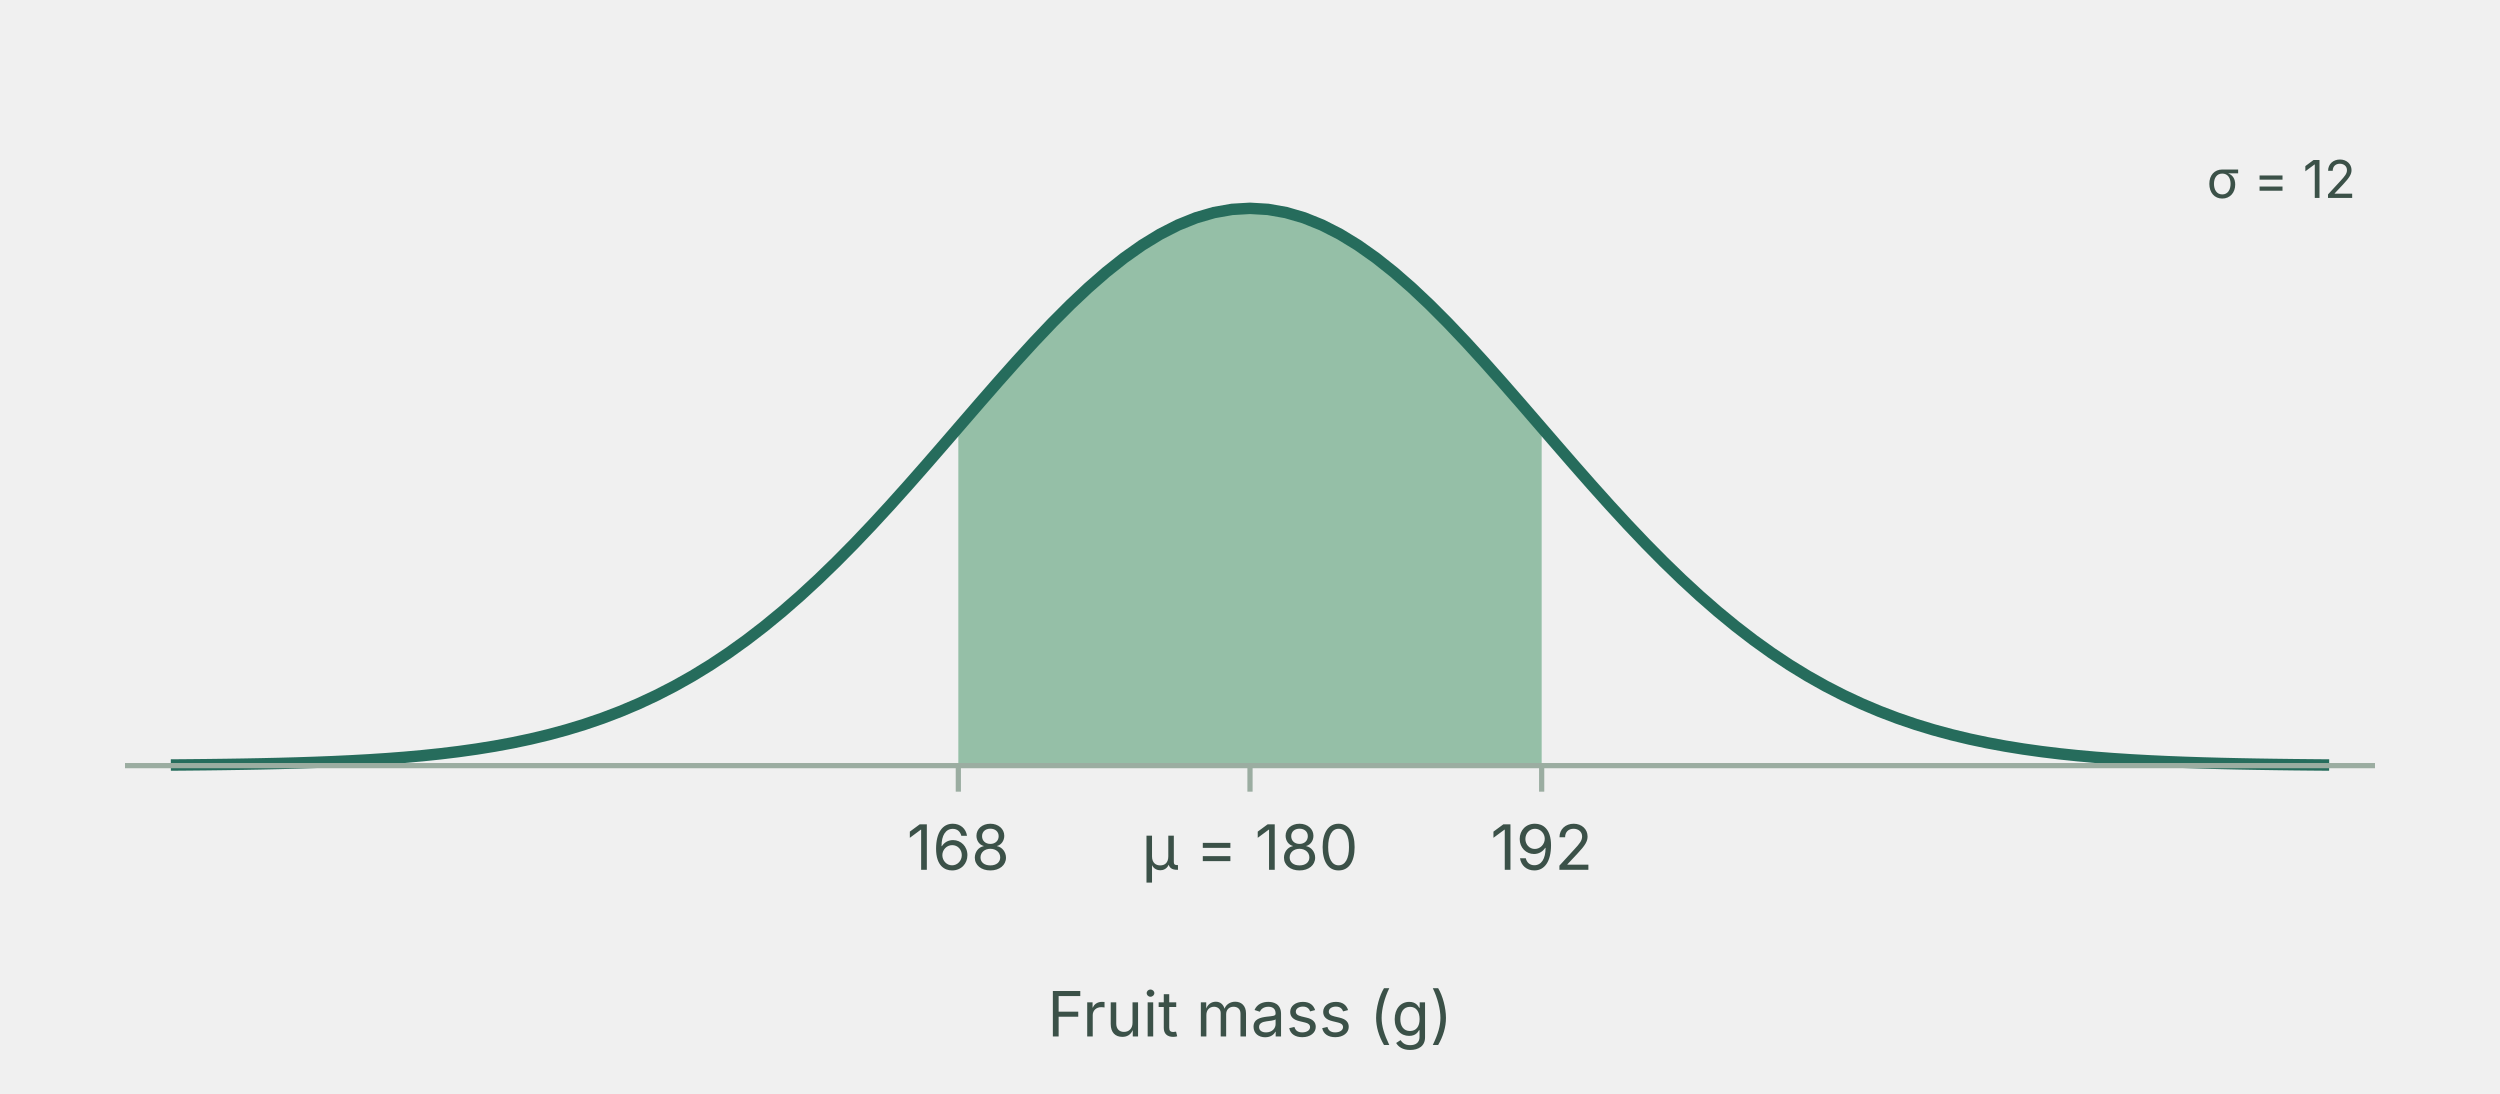
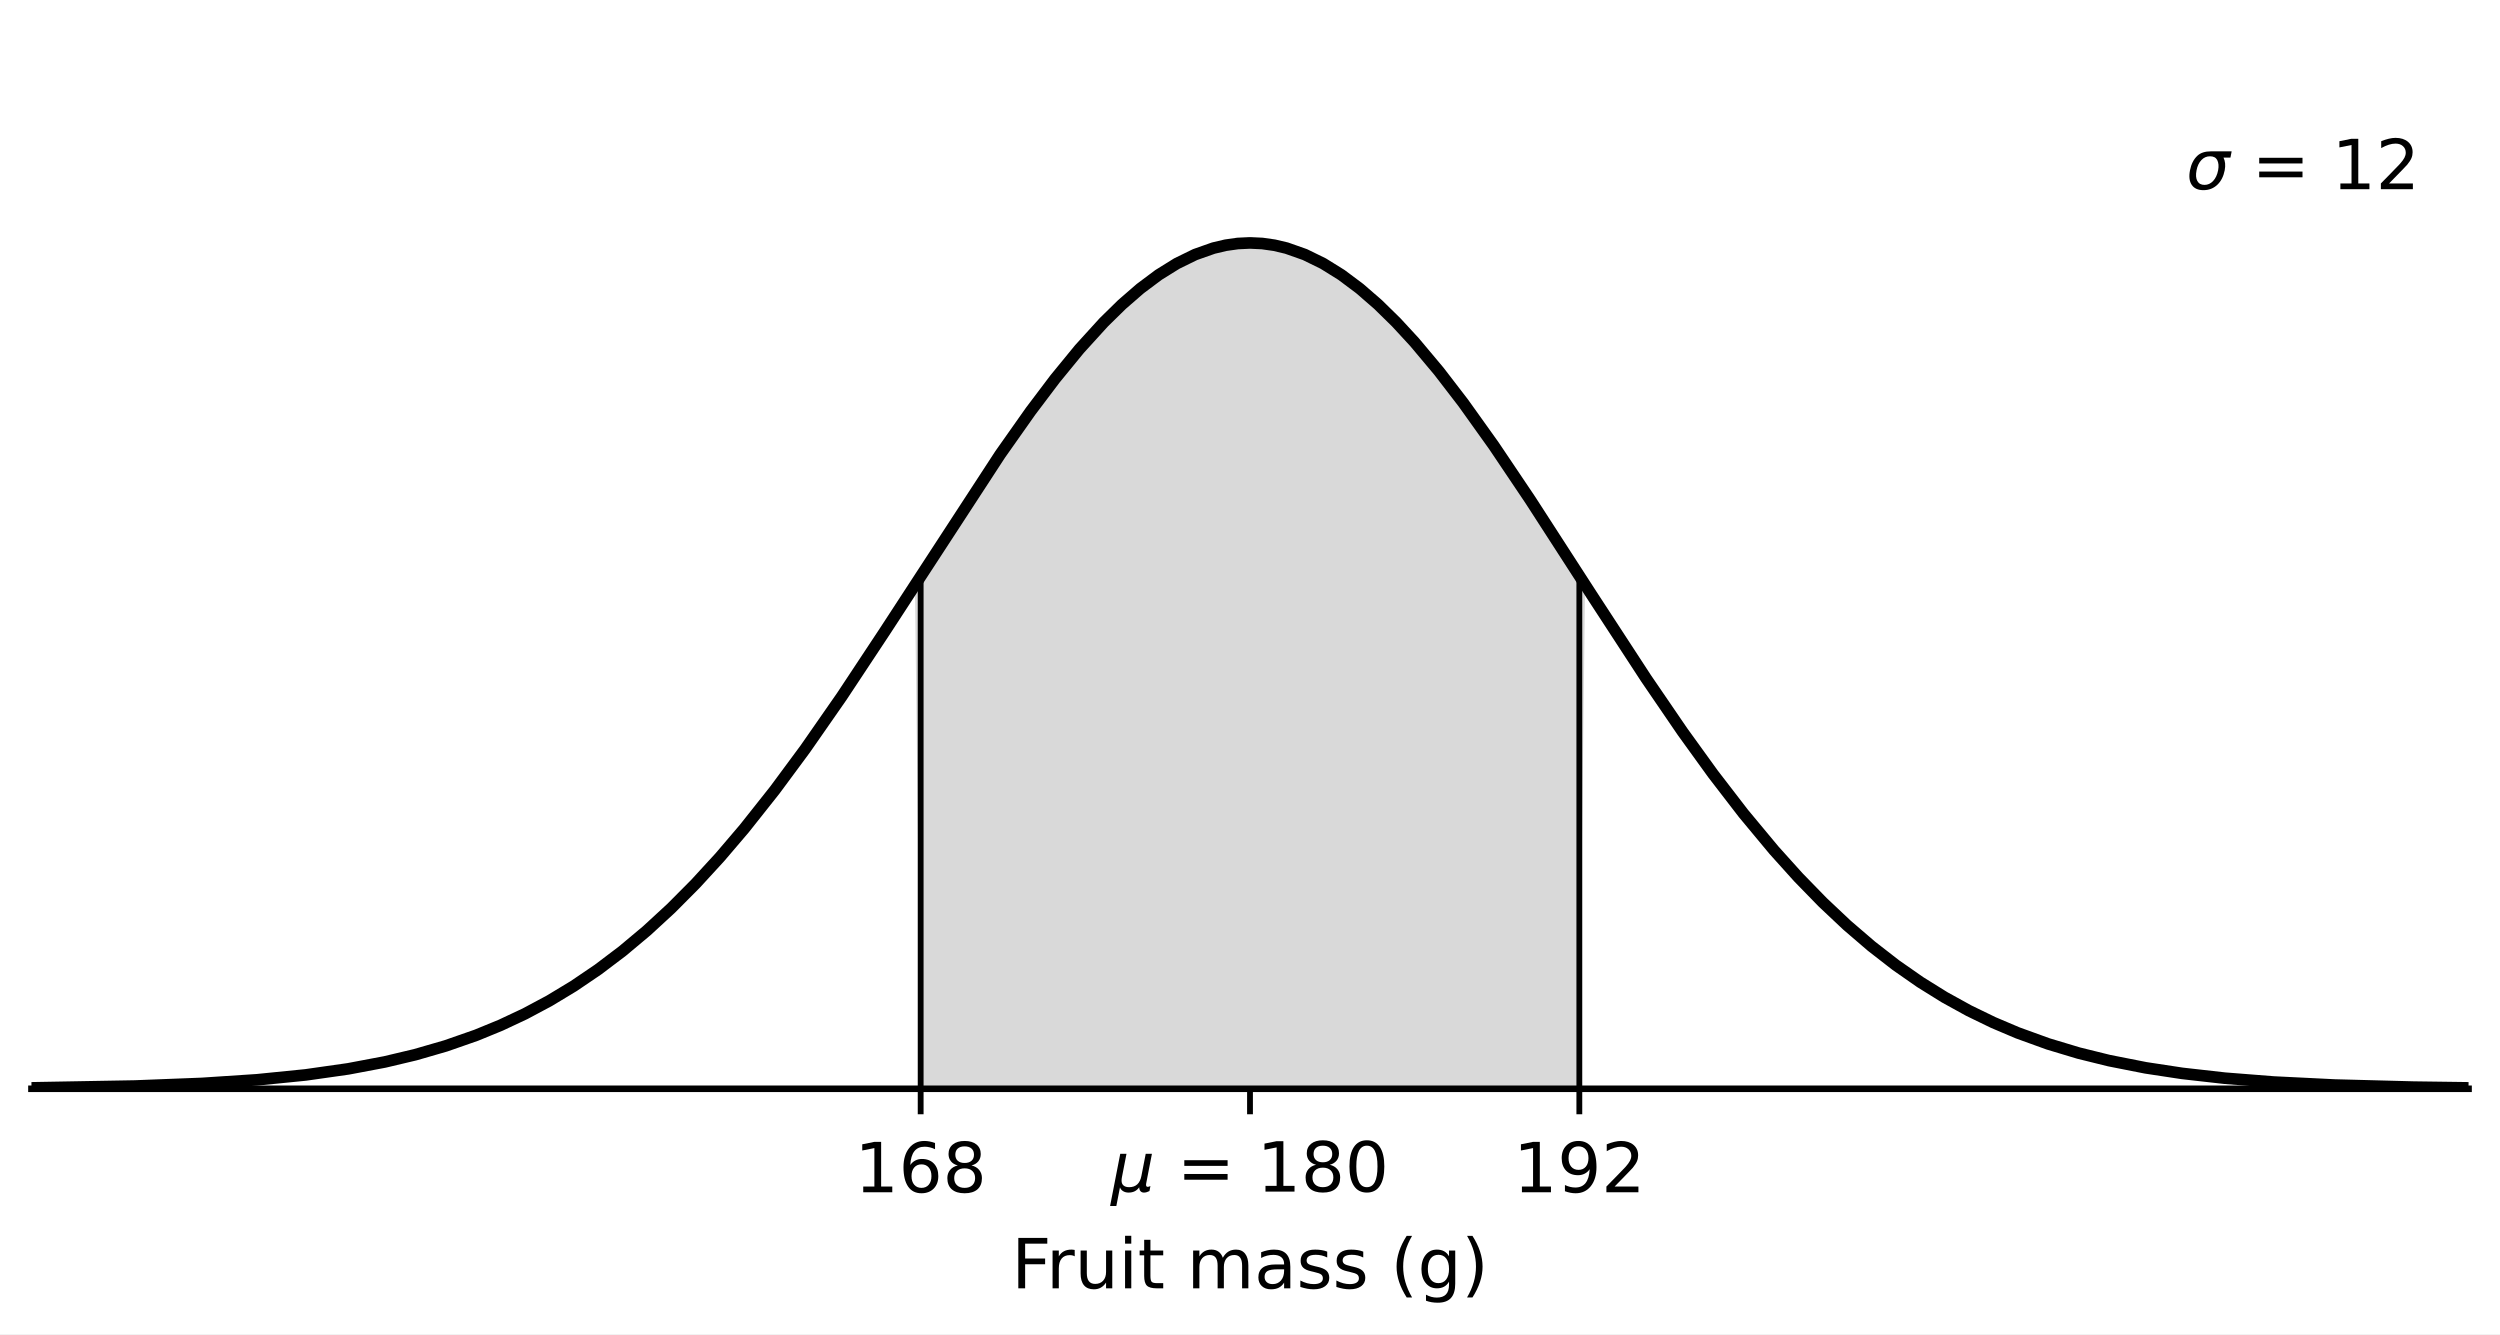
- <svg xmlns="http://www.w3.org/2000/svg" viewBox="0 0 480 210" role="img" aria-labelledby="title">
-   <style>text{font-family:system-ui,-apple-system,sans-serif;fill:#3b5148;font-size:12px} .small{font-size:10px}</style>
-   <path d="M184,147 L184.000,82.101 L184.933,81.020 L185.867,79.939 L186.800,78.859 L187.733,77.781 L188.667,76.706 L189.600,75.633 L190.533,74.565 L191.467,73.501 L192.400,72.442 L193.333,71.389 L194.267,70.342 L195.200,69.302 L196.133,68.270 L197.067,67.247 L198.000,66.232 L198.933,65.228 L199.867,64.234 L200.800,63.251 L201.733,62.280 L202.667,61.321 L203.600,60.376 L204.533,59.444 L205.467,58.528 L206.400,57.626 L207.333,56.740 L208.267,55.871 L209.200,55.019 L210.133,54.185 L211.067,53.369 L212.000,52.573 L212.933,51.796 L213.867,51.039 L214.800,50.303 L215.733,49.589 L216.667,48.896 L217.600,48.227 L218.533,47.580 L219.467,46.956 L220.400,46.357 L221.333,45.782 L222.267,45.233 L223.200,44.708 L224.133,44.210 L225.067,43.738 L226.000,43.292 L226.933,42.873 L227.867,42.482 L228.800,42.119 L229.733,41.783 L230.667,41.476 L231.600,41.197 L232.533,40.947 L233.467,40.726 L234.400,40.534 L235.333,40.371 L236.267,40.238 L237.200,40.134 L238.133,40.059 L239.067,40.015 L240.000,40.000 L240.933,40.015 L241.867,40.059 L242.800,40.134 L243.733,40.238 L244.667,40.371 L245.600,40.534 L246.533,40.726 L247.467,40.947 L248.400,41.197 L249.333,41.476 L250.267,41.783 L251.200,42.119 L252.133,42.482 L253.067,42.873 L254.000,43.292 L254.933,43.738 L255.867,44.210 L256.800,44.708 L257.733,45.233 L258.667,45.782 L259.600,46.357 L260.533,46.956 L261.467,47.580 L262.400,48.227 L263.333,48.896 L264.267,49.589 L265.200,50.303 L266.133,51.039 L267.067,51.796 L268.000,52.573 L268.933,53.369 L269.867,54.185 L270.800,55.019 L271.733,55.871 L272.667,56.740 L273.600,57.626 L274.533,58.528 L275.467,59.444 L276.400,60.376 L277.333,61.321 L278.267,62.280 L279.200,63.251 L280.133,64.234 L281.067,65.228 L282.000,66.232 L282.933,67.247 L283.867,68.270 L284.800,69.302 L285.733,70.342 L286.667,71.389 L287.600,72.442 L288.533,73.501 L289.467,74.565 L290.400,75.633 L291.333,76.706 L292.267,77.781 L293.200,78.859 L294.133,79.939 L295.067,81.020 L296.000,82.101 L296,147 Z" fill="#95bfa7" />
-   <path d="M32.800,146.886 L36.253,146.857 L39.707,146.822 L43.160,146.778 L46.613,146.725 L50.067,146.660 L53.520,146.582 L56.973,146.487 L60.427,146.374 L63.880,146.239 L67.333,146.077 L70.787,145.886 L74.240,145.661 L77.693,145.396 L81.147,145.085 L84.600,144.724 L88.053,144.304 L91.507,143.819 L94.960,143.261 L98.413,142.622 L101.867,141.893 L105.320,141.065 L108.773,140.130 L112.227,139.077 L115.680,137.897 L119.133,136.581 L122.587,135.120 L126.040,133.506 L129.493,131.731 L132.947,129.788 L136.400,127.672 L139.853,125.377 L143.307,122.902 L146.760,120.245 L150.213,117.408 L153.667,114.395 L157.120,111.211 L160.573,107.866 L164.027,104.370 L167.480,100.738 L170.933,96.987 L174.387,93.138 L177.840,89.212 L181.293,85.236 L184.747,81.236 L188.200,77.243 L191.653,73.289 L195.107,69.406 L198.560,65.628 L202.013,61.991 L205.467,58.528 L208.920,55.273 L212.373,52.260 L215.827,49.519 L219.280,47.079 L222.733,44.967 L226.187,43.206 L229.640,41.815 L233.093,40.811 L236.547,40.203 L240.000,40.000 L243.453,40.203 L246.907,40.811 L250.360,41.815 L253.813,43.206 L257.267,44.967 L260.720,47.079 L264.173,49.519 L267.627,52.260 L271.080,55.273 L274.533,58.528 L277.987,61.991 L281.440,65.628 L284.893,69.406 L288.347,73.289 L291.800,77.243 L295.253,81.236 L298.707,85.236 L302.160,89.212 L305.613,93.138 L309.067,96.987 L312.520,100.738 L315.973,104.370 L319.427,107.866 L322.880,111.211 L326.333,114.395 L329.787,117.408 L333.240,120.245 L336.693,122.902 L340.147,125.377 L343.600,127.672 L347.053,129.788 L350.507,131.731 L353.960,133.506 L357.413,135.120 L360.867,136.581 L364.320,137.897 L367.773,139.077 L371.227,140.130 L374.680,141.065 L378.133,141.893 L381.587,142.622 L385.040,143.261 L388.493,143.819 L391.947,144.304 L395.400,144.724 L398.853,145.085 L402.307,145.396 L405.760,145.661 L409.213,145.886 L412.667,146.077 L416.120,146.239 L419.573,146.374 L423.027,146.487 L426.480,146.582 L429.933,146.660 L433.387,146.725 L436.840,146.778 L440.293,146.822 L443.747,146.857 L447.200,146.886" fill="none" stroke="#266c5c" stroke-width="2.2" />
-   <path d="M24 147H456" stroke="#9bada1" />
-   <path d="M240 147v5" stroke="#9bada1" />
-   <text x="240" y="167" text-anchor="middle">μ = 180</text>
-   <path d="M184 147v5" stroke="#9bada1" />
-   <text x="184" y="167" text-anchor="middle">168</text>
-   <path d="M296 147v5" stroke="#9bada1" />
-   <text x="296" y="167" text-anchor="middle">192</text>
-   <text x="240" y="199" text-anchor="middle">Fruit mass (g)</text>
-   <text x="438" y="38" text-anchor="middle" class="small">σ = 12</text>
+ <svg xmlns="http://www.w3.org/2000/svg" xmlns:xlink="http://www.w3.org/1999/xlink" width="343.44pt" height="183.281pt" viewBox="0 0 343.44 183.281" version="1.1">
+   <defs>
+     <style type="text/css">*{stroke-linejoin: round; stroke-linecap: butt}</style>
+   </defs>
+   <g id="figure_1">
+     <g id="patch_1">
+       <path d="M 0 183.281  L 343.44 183.281  L 343.44 -0  L 0 -0  z " style="fill: #ffffff" />
+     </g>
+     <g id="axes_1">
+       <g id="patch_2">
+         <path d="M 4.32 149.573  L 339.12 149.573  L 339.12 4.32  L 4.32 4.32  z " style="fill: #ffffff" />
+       </g>
+       <g id="FillBetweenPolyCollection_1">
+         <defs>
+           <path id="m21ebd33db7" d="M 125.685 -102.955  L 126.522 -104.259  L 127.359 -105.563  L 128.196 -106.866  L 129.033 -108.166  L 129.87 -109.465  L 130.707 -110.759  L 131.544 -112.049  L 132.381 -113.333  L 133.218 -114.61  L 134.055 -115.88  L 134.892 -117.141  L 135.729 -118.392  L 136.566 -119.633  L 137.403 -120.862  L 138.24 -122.078  L 139.077 -123.281  L 139.914 -124.469  L 140.751 -125.642  L 141.588 -126.797  L 142.425 -127.935  L 143.262 -129.054  L 144.099 -130.154  L 144.936 -131.233  L 145.773 -132.29  L 146.61 -133.324  L 147.447 -134.335  L 148.284 -135.321  L 149.121 -136.282  L 149.958 -137.217  L 150.795 -138.124  L 151.632 -139.003  L 152.469 -139.854  L 153.306 -140.674  L 154.143 -141.464  L 154.98 -142.223  L 155.817 -142.949  L 156.654 -143.643  L 157.491 -144.304  L 158.328 -144.93  L 159.165 -145.522  L 160.002 -146.078  L 160.839 -146.598  L 161.676 -147.082  L 162.513 -147.529  L 163.35 -147.939  L 164.187 -148.311  L 165.024 -148.645  L 165.861 -148.94  L 166.698 -149.197  L 167.535 -149.415  L 168.372 -149.593  L 169.209 -149.732  L 170.046 -149.831  L 170.883 -149.891  L 171.72 -149.911  L 172.557 -149.891  L 173.394 -149.831  L 174.231 -149.732  L 175.068 -149.593  L 175.905 -149.415  L 176.742 -149.197  L 177.579 -148.94  L 178.416 -148.645  L 179.253 -148.311  L 180.09 -147.939  L 180.927 -147.529  L 181.764 -147.082  L 182.601 -146.598  L 183.438 -146.078  L 184.275 -145.522  L 185.112 -144.93  L 185.949 -144.304  L 186.786 -143.643  L 187.623 -142.949  L 188.46 -142.223  L 189.297 -141.464  L 190.134 -140.674  L 190.971 -139.854  L 191.808 -139.003  L 192.645 -138.124  L 193.482 -137.217  L 194.319 -136.282  L 195.156 -135.321  L 195.993 -134.335  L 196.83 -133.324  L 197.667 -132.29  L 198.504 -131.233  L 199.341 -130.154  L 200.178 -129.054  L 201.015 -127.935  L 201.852 -126.797  L 202.689 -125.642  L 203.526 -124.469  L 204.363 -123.281  L 205.2 -122.078  L 206.037 -120.862  L 206.874 -119.633  L 207.711 -118.392  L 208.548 -117.141  L 209.385 -115.88  L 210.222 -114.61  L 211.059 -113.333  L 211.896 -112.049  L 212.733 -110.759  L 213.57 -109.465  L 214.407 -108.166  L 215.244 -106.866  L 216.081 -105.563  L 216.918 -104.259  L 217.755 -102.955  L 216.918 -33.708  L 216.081 -33.708  L 215.244 -33.708  L 214.407 -33.708  L 213.57 -33.708  L 212.733 -33.708  L 211.896 -33.708  L 211.059 -33.708  L 210.222 -33.708  L 209.385 -33.708  L 208.548 -33.708  L 207.711 -33.708  L 206.874 -33.708  L 206.037 -33.708  L 205.2 -33.708  L 204.363 -33.708  L 203.526 -33.708  L 202.689 -33.708  L 201.852 -33.708  L 201.015 -33.708  L 200.178 -33.708  L 199.341 -33.708  L 198.504 -33.708  L 197.667 -33.708  L 196.83 -33.708  L 195.993 -33.708  L 195.156 -33.708  L 194.319 -33.708  L 193.482 -33.708  L 192.645 -33.708  L 191.808 -33.708  L 190.971 -33.708  L 190.134 -33.708  L 189.297 -33.708  L 188.46 -33.708  L 187.623 -33.708  L 186.786 -33.708  L 185.949 -33.708  L 185.112 -33.708  L 184.275 -33.708  L 183.438 -33.708  L 182.601 -33.708  L 181.764 -33.708  L 180.927 -33.708  L 180.09 -33.708  L 179.253 -33.708  L 178.416 -33.708  L 177.579 -33.708  L 176.742 -33.708  L 175.905 -33.708  L 175.068 -33.708  L 174.231 -33.708  L 173.394 -33.708  L 172.557 -33.708  L 171.72 -33.708  L 170.883 -33.708  L 170.046 -33.708  L 169.209 -33.708  L 168.372 -33.708  L 167.535 -33.708  L 166.698 -33.708  L 165.861 -33.708  L 165.024 -33.708  L 164.187 -33.708  L 163.35 -33.708  L 162.513 -33.708  L 161.676 -33.708  L 160.839 -33.708  L 160.002 -33.708  L 159.165 -33.708  L 158.328 -33.708  L 157.491 -33.708  L 156.654 -33.708  L 155.817 -33.708  L 154.98 -33.708  L 154.143 -33.708  L 153.306 -33.708  L 152.469 -33.708  L 151.632 -33.708  L 150.795 -33.708  L 149.958 -33.708  L 149.121 -33.708  L 148.284 -33.708  L 147.447 -33.708  L 146.61 -33.708  L 145.773 -33.708  L 144.936 -33.708  L 144.099 -33.708  L 143.262 -33.708  L 142.425 -33.708  L 141.588 -33.708  L 140.751 -33.708  L 139.914 -33.708  L 139.077 -33.708  L 138.24 -33.708  L 137.403 -33.708  L 136.566 -33.708  L 135.729 -33.708  L 134.892 -33.708  L 134.055 -33.708  L 133.218 -33.708  L 132.381 -33.708  L 131.544 -33.708  L 130.707 -33.708  L 129.87 -33.708  L 129.033 -33.708  L 128.196 -33.708  L 127.359 -33.708  L 126.522 -33.708  z " />
+         </defs>
+         <g clip-path="url(#pa953f32228)">
+           <use xlink:href="#m21ebd33db7" x="0" y="183.281" style="fill: #d9d9d9" />
+         </g>
+       </g>
+       <g id="matplotlib.axis_1">
+         <g id="xtick_1">
+           <g id="line2d_1">
+             <defs>
+               <path id="m523779726a" d="M 0 0  L 0 3.5  " style="stroke: #000000; stroke-width: 0.8" />
+             </defs>
+             <g>
+               <use xlink:href="#m523779726a" x="171.72" y="149.573" style="stroke: #000000; stroke-width: 0.8" />
+             </g>
+           </g>
+           <g id="text_1">
+             <g transform="translate(152.625 163.772) scale(0.095 -0.095)">
+               <defs>
+                 <path id="DejaVuSans-Oblique-3bc" d="M -84 -1331  L 856 3500  L 1434 3500  L 1009 1322  Q 997 1256 987 1175  Q 978 1094 978 1013  Q 978 722 1161 565  Q 1344 409 1684 409  Q 2147 409 2431 671  Q 2716 934 2816 1459  L 3213 3500  L 3788 3500  L 3266 809  Q 3253 750 3248 706  Q 3244 663 3244 628  Q 3244 531 3283 486  Q 3322 441 3406 441  Q 3438 441 3492 456  Q 3547 472 3647 513  L 3559 50  Q 3422 -19 3297 -55  Q 3172 -91 3053 -91  Q 2847 -91 2730 40  Q 2613 172 2613 403  Q 2438 153 2195 31  Q 1953 -91 1625 -91  Q 1334 -91 1117 43  Q 900 178 831 397  L 494 -1331  L -84 -1331  z " transform="scale(0.015625)" />
+                 <path id="DejaVuSans-20" transform="scale(0.015625)" />
+                 <path id="DejaVuSans-3d" d="M 678 2906  L 4684 2906  L 4684 2381  L 678 2381  L 678 2906  z M 678 1631  L 4684 1631  L 4684 1100  L 678 1100  L 678 1631  z " transform="scale(0.015625)" />
+                 <path id="DejaVuSans-31" d="M 794 531  L 1825 531  L 1825 4091  L 703 3866  L 703 4441  L 1819 4666  L 2450 4666  L 2450 531  L 3481 531  L 3481 0  L 794 0  L 794 531  z " transform="scale(0.015625)" />
+                 <path id="DejaVuSans-38" d="M 2034 2216  Q 1584 2216 1326 1975  Q 1069 1734 1069 1313  Q 1069 891 1326 650  Q 1584 409 2034 409  Q 2484 409 2743 651  Q 3003 894 3003 1313  Q 3003 1734 2745 1975  Q 2488 2216 2034 2216  z M 1403 2484  Q 997 2584 770 2862  Q 544 3141 544 3541  Q 544 4100 942 4425  Q 1341 4750 2034 4750  Q 2731 4750 3128 4425  Q 3525 4100 3525 3541  Q 3525 3141 3298 2862  Q 3072 2584 2669 2484  Q 3125 2378 3379 2068  Q 3634 1759 3634 1313  Q 3634 634 3220 271  Q 2806 -91 2034 -91  Q 1263 -91 848 271  Q 434 634 434 1313  Q 434 1759 690 2068  Q 947 2378 1403 2484  z M 1172 3481  Q 1172 3119 1398 2916  Q 1625 2713 2034 2713  Q 2441 2713 2670 2916  Q 2900 3119 2900 3481  Q 2900 3844 2670 4047  Q 2441 4250 2034 4250  Q 1625 4250 1398 4047  Q 1172 3844 1172 3481  z " transform="scale(0.015625)" />
+                 <path id="DejaVuSans-30" d="M 2034 4250  Q 1547 4250 1301 3770  Q 1056 3291 1056 2328  Q 1056 1369 1301 889  Q 1547 409 2034 409  Q 2525 409 2770 889  Q 3016 1369 3016 2328  Q 3016 3291 2770 3770  Q 2525 4250 2034 4250  z M 2034 4750  Q 2819 4750 3233 4129  Q 3647 3509 3647 2328  Q 3647 1150 3233 529  Q 2819 -91 2034 -91  Q 1250 -91 836 529  Q 422 1150 422 2328  Q 422 3509 836 4129  Q 1250 4750 2034 4750  z " transform="scale(0.015625)" />
+               </defs>
+               <use xlink:href="#DejaVuSans-Oblique-3bc" transform="translate(0 0.78125)" />
+               <use xlink:href="#DejaVuSans-20" transform="translate(63.62305 0.78125)" />
+               <use xlink:href="#DejaVuSans-3d" transform="translate(95.41016 0.78125)" />
+               <use xlink:href="#DejaVuSans-20" transform="translate(179.1992 0.78125)" />
+               <use xlink:href="#DejaVuSans-31" transform="translate(210.9863 0.78125)" />
+               <use xlink:href="#DejaVuSans-38" transform="translate(274.6094 0.78125)" />
+               <use xlink:href="#DejaVuSans-30" transform="translate(338.2324 0.78125)" />
+             </g>
+           </g>
+         </g>
+         <g id="xtick_2">
+           <g id="line2d_2">
+             <g>
+               <use xlink:href="#m523779726a" x="126.477" y="149.573" style="stroke: #000000; stroke-width: 0.8" />
+             </g>
+           </g>
+           <g id="text_2">
+             <g transform="translate(117.4102 163.7913) scale(0.095 -0.095)">
+               <defs>
+                 <path id="DejaVuSans-36" d="M 2113 2584  Q 1688 2584 1439 2293  Q 1191 2003 1191 1497  Q 1191 994 1439 701  Q 1688 409 2113 409  Q 2538 409 2786 701  Q 3034 994 3034 1497  Q 3034 2003 2786 2293  Q 2538 2584 2113 2584  z M 3366 4563  L 3366 3988  Q 3128 4100 2886 4159  Q 2644 4219 2406 4219  Q 1781 4219 1451 3797  Q 1122 3375 1075 2522  Q 1259 2794 1537 2939  Q 1816 3084 2150 3084  Q 2853 3084 3261 2657  Q 3669 2231 3669 1497  Q 3669 778 3244 343  Q 2819 -91 2113 -91  Q 1303 -91 875 529  Q 447 1150 447 2328  Q 447 3434 972 4092  Q 1497 4750 2381 4750  Q 2619 4750 2861 4703  Q 3103 4656 3366 4563  z " transform="scale(0.015625)" />
+               </defs>
+               <use xlink:href="#DejaVuSans-31" />
+               <use xlink:href="#DejaVuSans-36" transform="translate(63.62305 0)" />
+               <use xlink:href="#DejaVuSans-38" transform="translate(127.2461 0)" />
+             </g>
+           </g>
+         </g>
+         <g id="xtick_3">
+           <g id="line2d_3">
+             <g>
+               <use xlink:href="#m523779726a" x="216.963" y="149.573" style="stroke: #000000; stroke-width: 0.8" />
+             </g>
+           </g>
+           <g id="text_3">
+             <g transform="translate(207.8967 163.7913) scale(0.095 -0.095)">
+               <defs>
+                 <path id="DejaVuSans-39" d="M 703 97  L 703 672  Q 941 559 1184 500  Q 1428 441 1663 441  Q 2288 441 2617 861  Q 2947 1281 2994 2138  Q 2813 1869 2534 1725  Q 2256 1581 1919 1581  Q 1219 1581 811 2004  Q 403 2428 403 3163  Q 403 3881 828 4315  Q 1253 4750 1959 4750  Q 2769 4750 3195 4129  Q 3622 3509 3622 2328  Q 3622 1225 3098 567  Q 2575 -91 1691 -91  Q 1453 -91 1209 -44  Q 966 3 703 97  z M 1959 2075  Q 2384 2075 2632 2365  Q 2881 2656 2881 3163  Q 2881 3666 2632 3958  Q 2384 4250 1959 4250  Q 1534 4250 1286 3958  Q 1038 3666 1038 3163  Q 1038 2656 1286 2365  Q 1534 2075 1959 2075  z " transform="scale(0.015625)" />
+                 <path id="DejaVuSans-32" d="M 1228 531  L 3431 531  L 3431 0  L 469 0  L 469 531  Q 828 903 1448 1529  Q 2069 2156 2228 2338  Q 2531 2678 2651 2914  Q 2772 3150 2772 3378  Q 2772 3750 2511 3984  Q 2250 4219 1831 4219  Q 1534 4219 1204 4116  Q 875 4013 500 3803  L 500 4441  Q 881 4594 1212 4672  Q 1544 4750 1819 4750  Q 2544 4750 2975 4387  Q 3406 4025 3406 3419  Q 3406 3131 3298 2873  Q 3191 2616 2906 2266  Q 2828 2175 2409 1742  Q 1991 1309 1228 531  z " transform="scale(0.015625)" />
+               </defs>
+               <use xlink:href="#DejaVuSans-31" />
+               <use xlink:href="#DejaVuSans-39" transform="translate(63.62305 0)" />
+               <use xlink:href="#DejaVuSans-32" transform="translate(127.2461 0)" />
+             </g>
+           </g>
+         </g>
+         <g id="text_4">
+           <g transform="translate(138.9598 176.9855) scale(0.095 -0.095)">
+             <defs>
+               <path id="DejaVuSans-46" d="M 628 4666  L 3309 4666  L 3309 4134  L 1259 4134  L 1259 2759  L 3109 2759  L 3109 2228  L 1259 2228  L 1259 0  L 628 0  L 628 4666  z " transform="scale(0.015625)" />
+               <path id="DejaVuSans-72" d="M 2631 2963  Q 2534 3019 2420 3045  Q 2306 3072 2169 3072  Q 1681 3072 1420 2755  Q 1159 2438 1159 1844  L 1159 0  L 581 0  L 581 3500  L 1159 3500  L 1159 2956  Q 1341 3275 1631 3429  Q 1922 3584 2338 3584  Q 2397 3584 2469 3576  Q 2541 3569 2628 3553  L 2631 2963  z " transform="scale(0.015625)" />
+               <path id="DejaVuSans-75" d="M 544 1381  L 544 3500  L 1119 3500  L 1119 1403  Q 1119 906 1312 657  Q 1506 409 1894 409  Q 2359 409 2629 706  Q 2900 1003 2900 1516  L 2900 3500  L 3475 3500  L 3475 0  L 2900 0  L 2900 538  Q 2691 219 2414 64  Q 2138 -91 1772 -91  Q 1169 -91 856 284  Q 544 659 544 1381  z M 1991 3584  L 1991 3584  z " transform="scale(0.015625)" />
+               <path id="DejaVuSans-69" d="M 603 3500  L 1178 3500  L 1178 0  L 603 0  L 603 3500  z M 603 4863  L 1178 4863  L 1178 4134  L 603 4134  L 603 4863  z " transform="scale(0.015625)" />
+               <path id="DejaVuSans-74" d="M 1172 4494  L 1172 3500  L 2356 3500  L 2356 3053  L 1172 3053  L 1172 1153  Q 1172 725 1289 603  Q 1406 481 1766 481  L 2356 481  L 2356 0  L 1766 0  Q 1100 0 847 248  Q 594 497 594 1153  L 594 3053  L 172 3053  L 172 3500  L 594 3500  L 594 4494  L 1172 4494  z " transform="scale(0.015625)" />
+               <path id="DejaVuSans-6d" d="M 3328 2828  Q 3544 3216 3844 3400  Q 4144 3584 4550 3584  Q 5097 3584 5394 3201  Q 5691 2819 5691 2113  L 5691 0  L 5113 0  L 5113 2094  Q 5113 2597 4934 2840  Q 4756 3084 4391 3084  Q 3944 3084 3684 2787  Q 3425 2491 3425 1978  L 3425 0  L 2847 0  L 2847 2094  Q 2847 2600 2669 2842  Q 2491 3084 2119 3084  Q 1678 3084 1418 2786  Q 1159 2488 1159 1978  L 1159 0  L 581 0  L 581 3500  L 1159 3500  L 1159 2956  Q 1356 3278 1631 3431  Q 1906 3584 2284 3584  Q 2666 3584 2933 3390  Q 3200 3197 3328 2828  z " transform="scale(0.015625)" />
+               <path id="DejaVuSans-61" d="M 2194 1759  Q 1497 1759 1228 1600  Q 959 1441 959 1056  Q 959 750 1161 570  Q 1363 391 1709 391  Q 2188 391 2477 730  Q 2766 1069 2766 1631  L 2766 1759  L 2194 1759  z M 3341 1997  L 3341 0  L 2766 0  L 2766 531  Q 2569 213 2275 61  Q 1981 -91 1556 -91  Q 1019 -91 701 211  Q 384 513 384 1019  Q 384 1609 779 1909  Q 1175 2209 1959 2209  L 2766 2209  L 2766 2266  Q 2766 2663 2505 2880  Q 2244 3097 1772 3097  Q 1472 3097 1187 3025  Q 903 2953 641 2809  L 641 3341  Q 956 3463 1253 3523  Q 1550 3584 1831 3584  Q 2591 3584 2966 3190  Q 3341 2797 3341 1997  z " transform="scale(0.015625)" />
+               <path id="DejaVuSans-73" d="M 2834 3397  L 2834 2853  Q 2591 2978 2328 3040  Q 2066 3103 1784 3103  Q 1356 3103 1142 2972  Q 928 2841 928 2578  Q 928 2378 1081 2264  Q 1234 2150 1697 2047  L 1894 2003  Q 2506 1872 2764 1633  Q 3022 1394 3022 966  Q 3022 478 2636 193  Q 2250 -91 1575 -91  Q 1294 -91 989 -36  Q 684 19 347 128  L 347 722  Q 666 556 975 473  Q 1284 391 1588 391  Q 1994 391 2212 530  Q 2431 669 2431 922  Q 2431 1156 2273 1281  Q 2116 1406 1581 1522  L 1381 1569  Q 847 1681 609 1914  Q 372 2147 372 2553  Q 372 3047 722 3315  Q 1072 3584 1716 3584  Q 2034 3584 2315 3537  Q 2597 3491 2834 3397  z " transform="scale(0.015625)" />
+               <path id="DejaVuSans-28" d="M 1984 4856  Q 1566 4138 1362 3434  Q 1159 2731 1159 2009  Q 1159 1288 1364 580  Q 1569 -128 1984 -844  L 1484 -844  Q 1016 -109 783 600  Q 550 1309 550 2009  Q 550 2706 781 3412  Q 1013 4119 1484 4856  L 1984 4856  z " transform="scale(0.015625)" />
+               <path id="DejaVuSans-67" d="M 2906 1791  Q 2906 2416 2648 2759  Q 2391 3103 1925 3103  Q 1463 3103 1205 2759  Q 947 2416 947 1791  Q 947 1169 1205 825  Q 1463 481 1925 481  Q 2391 481 2648 825  Q 2906 1169 2906 1791  z M 3481 434  Q 3481 -459 3084 -895  Q 2688 -1331 1869 -1331  Q 1566 -1331 1297 -1286  Q 1028 -1241 775 -1147  L 775 -588  Q 1028 -725 1275 -790  Q 1522 -856 1778 -856  Q 2344 -856 2625 -561  Q 2906 -266 2906 331  L 2906 616  Q 2728 306 2450 153  Q 2172 0 1784 0  Q 1141 0 747 490  Q 353 981 353 1791  Q 353 2603 747 3093  Q 1141 3584 1784 3584  Q 2172 3584 2450 3431  Q 2728 3278 2906 2969  L 2906 3500  L 3481 3500  L 3481 434  z " transform="scale(0.015625)" />
+               <path id="DejaVuSans-29" d="M 513 4856  L 1013 4856  Q 1481 4119 1714 3412  Q 1947 2706 1947 2009  Q 1947 1309 1714 600  Q 1481 -109 1013 -844  L 513 -844  Q 928 -128 1133 580  Q 1338 1288 1338 2009  Q 1338 2731 1133 3434  Q 928 4138 513 4856  z " transform="scale(0.015625)" />
+             </defs>
+             <use xlink:href="#DejaVuSans-46" />
+             <use xlink:href="#DejaVuSans-72" transform="translate(50.26953 0)" />
+             <use xlink:href="#DejaVuSans-75" transform="translate(91.38281 0)" />
+             <use xlink:href="#DejaVuSans-69" transform="translate(154.7617 0)" />
+             <use xlink:href="#DejaVuSans-74" transform="translate(182.5449 0)" />
+             <use xlink:href="#DejaVuSans-20" transform="translate(221.7539 0)" />
+             <use xlink:href="#DejaVuSans-6d" transform="translate(253.541 0)" />
+             <use xlink:href="#DejaVuSans-61" transform="translate(350.9531 0)" />
+             <use xlink:href="#DejaVuSans-73" transform="translate(412.2324 0)" />
+             <use xlink:href="#DejaVuSans-73" transform="translate(464.332 0)" />
+             <use xlink:href="#DejaVuSans-20" transform="translate(516.4316 0)" />
+             <use xlink:href="#DejaVuSans-28" transform="translate(548.2188 0)" />
+             <use xlink:href="#DejaVuSans-67" transform="translate(587.2324 0)" />
+             <use xlink:href="#DejaVuSans-29" transform="translate(650.709 0)" />
+           </g>
+         </g>
+       </g>
+       <g id="matplotlib.axis_2" />
+       <g id="line2d_4">
+         <path d="M 4.32 149.449  L 18.549 149.196  L 27.756 148.837  L 35.289 148.341  L 41.985 147.669  L 47.844 146.835  L 52.866 145.886  L 57.051 144.892  L 61.236 143.68  L 65.421 142.219  L 68.769 140.846  L 72.117 139.274  L 75.465 137.485  L 78.813 135.463  L 82.161 133.192  L 85.509 130.659  L 88.857 127.855  L 92.205 124.771  L 95.553 121.403  L 98.901 117.753  L 102.249 113.826  L 106.434 108.547  L 110.619 102.889  L 115.641 95.672  L 121.5 86.815  L 137.403 62.419  L 141.588 56.484  L 144.936 52.049  L 148.284 47.96  L 151.632 44.278  L 154.143 41.817  L 156.654 39.638  L 159.165 37.76  L 161.676 36.199  L 164.187 34.97  L 166.698 34.084  L 168.372 33.688  L 170.046 33.45  L 171.72 33.371  L 173.394 33.45  L 175.068 33.688  L 176.742 34.084  L 179.253 34.97  L 181.764 36.199  L 184.275 37.76  L 186.786 39.638  L 189.297 41.817  L 191.808 44.278  L 194.319 46.999  L 197.667 50.992  L 201.015 55.346  L 205.2 61.203  L 210.222 68.671  L 218.592 81.629  L 226.125 93.181  L 231.147 100.53  L 235.332 106.326  L 239.517 111.763  L 243.702 116.797  L 247.05 120.517  L 250.398 123.955  L 253.746 127.11  L 257.094 129.984  L 260.442 132.584  L 263.79 134.919  L 267.138 137.002  L 270.486 138.848  L 273.834 140.472  L 277.182 141.893  L 281.367 143.409  L 285.552 144.668  L 289.737 145.703  L 294.759 146.694  L 299.781 147.457  L 305.64 148.118  L 312.336 148.645  L 320.706 149.059  L 331.587 149.347  L 339.12 149.449  L 339.12 149.449  " clip-path="url(#pa953f32228)" style="fill: none; stroke: #000000; stroke-width: 1.6" />
+       </g>
+       <g id="line2d_5">
+         <path d="M 126.477 149.573  L 126.477 79.093  " clip-path="url(#pa953f32228)" style="fill: none; stroke: #000000; stroke-width: 0.8" />
+       </g>
+       <g id="line2d_6">
+         <path d="M 216.963 149.573  L 216.963 79.093  " clip-path="url(#pa953f32228)" style="fill: none; stroke: #000000; stroke-width: 0.8" />
+       </g>
+       <g id="patch_3">
+         <path d="M 4.32 149.573  L 339.12 149.573  " style="fill: none; stroke: #000000; stroke-width: 0.9; stroke-linejoin: miter; stroke-linecap: square" />
+       </g>
+       <g id="text_5">
+         <g transform="translate(300.314 26.0638) scale(0.095 -0.095)">
+           <defs>
+             <path id="DejaVuSans-Oblique-3c3" d="M 2219 3044  Q 1744 3044 1422 2700  Q 1081 2341 969 1747  Q 844 1119 1044 756  Q 1241 397 1706 397  Q 2166 397 2503 759  Q 2844 1122 2966 1747  Q 3075 2319 2881 2700  Q 2700 3044 2219 3044  z M 2309 3503  L 4219 3500  L 4106 2925  L 3463 2925  Q 3706 2438 3575 1747  Q 3406 888 2884 400  Q 2359 -91 1609 -91  Q 856 -91 525 400  Q 194 888 363 1747  Q 528 2609 1050 3097  Q 1484 3503 2309 3503  z " transform="scale(0.015625)" />
+           </defs>
+           <use xlink:href="#DejaVuSans-Oblique-3c3" transform="translate(0 0.78125)" />
+           <use xlink:href="#DejaVuSans-20" transform="translate(63.37891 0.78125)" />
+           <use xlink:href="#DejaVuSans-3d" transform="translate(95.16602 0.78125)" />
+           <use xlink:href="#DejaVuSans-20" transform="translate(178.9551 0.78125)" />
+           <use xlink:href="#DejaVuSans-31" transform="translate(210.7422 0.78125)" />
+           <use xlink:href="#DejaVuSans-32" transform="translate(274.3652 0.78125)" />
+         </g>
+       </g>
+     </g>
+   </g>
+   <defs>
+     <clipPath id="pa953f32228">
+       <rect x="4.32" y="4.32" width="334.8" height="145.253" />
+     </clipPath>
+   </defs>
</svg>
